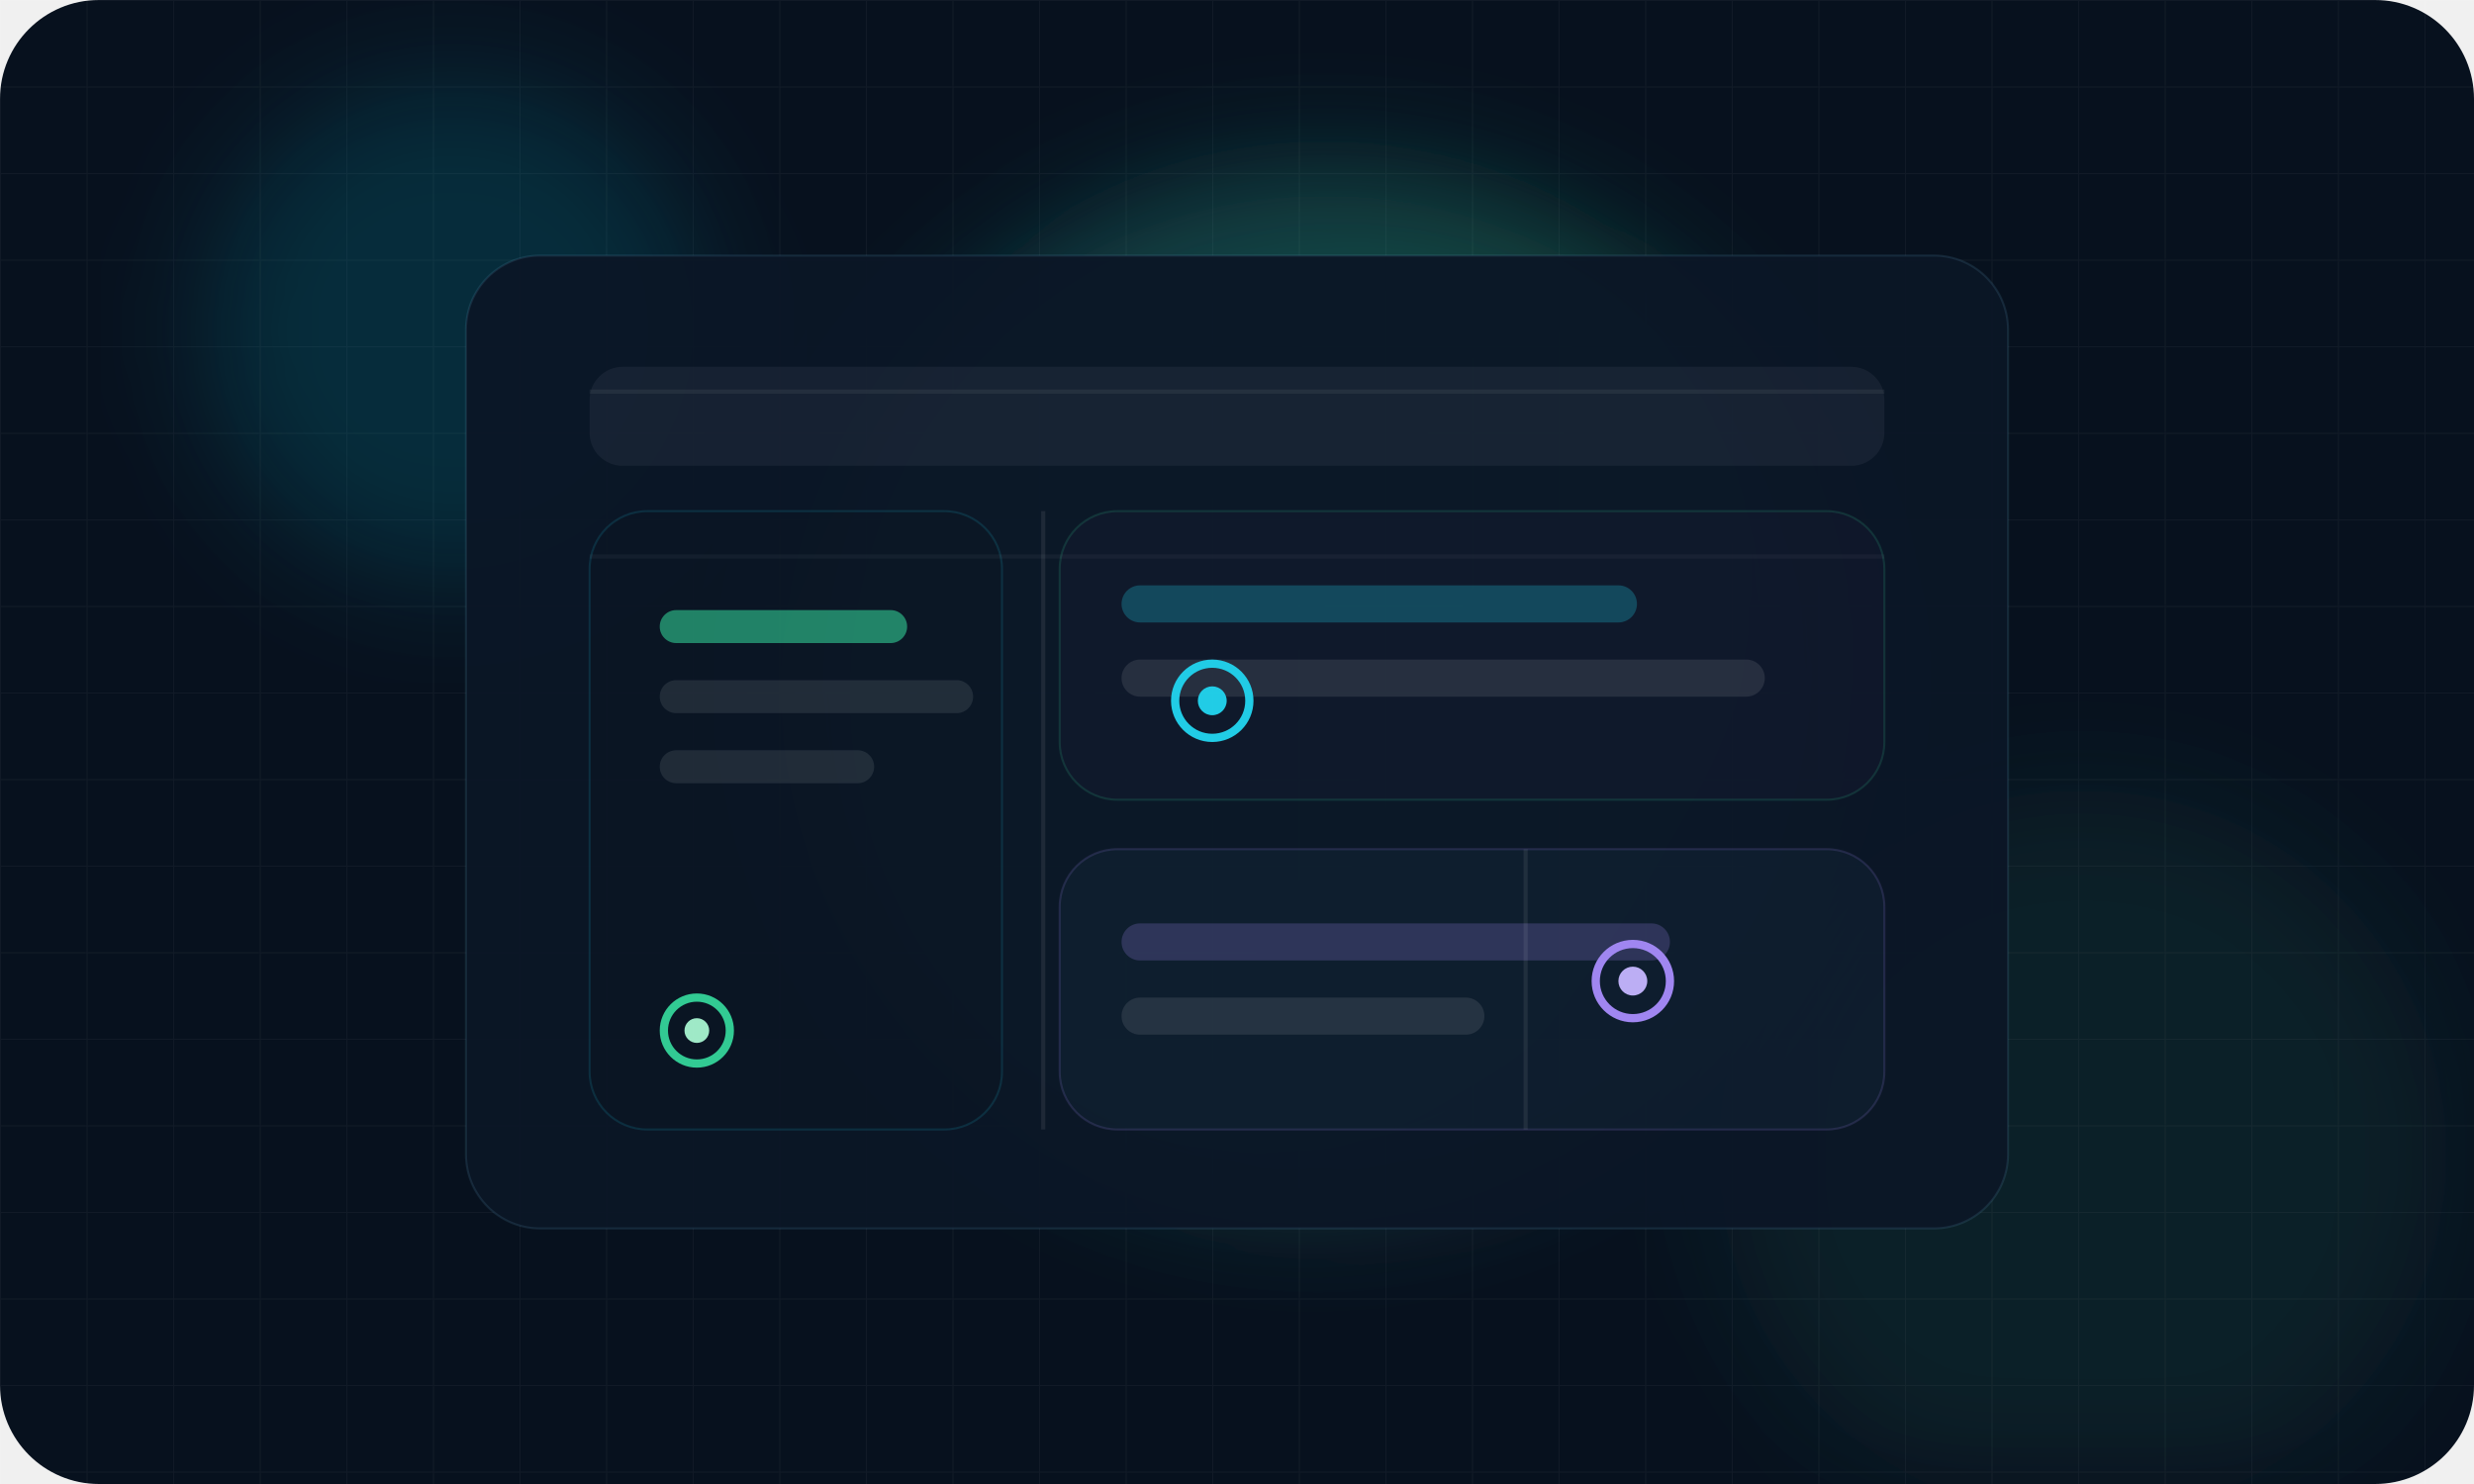
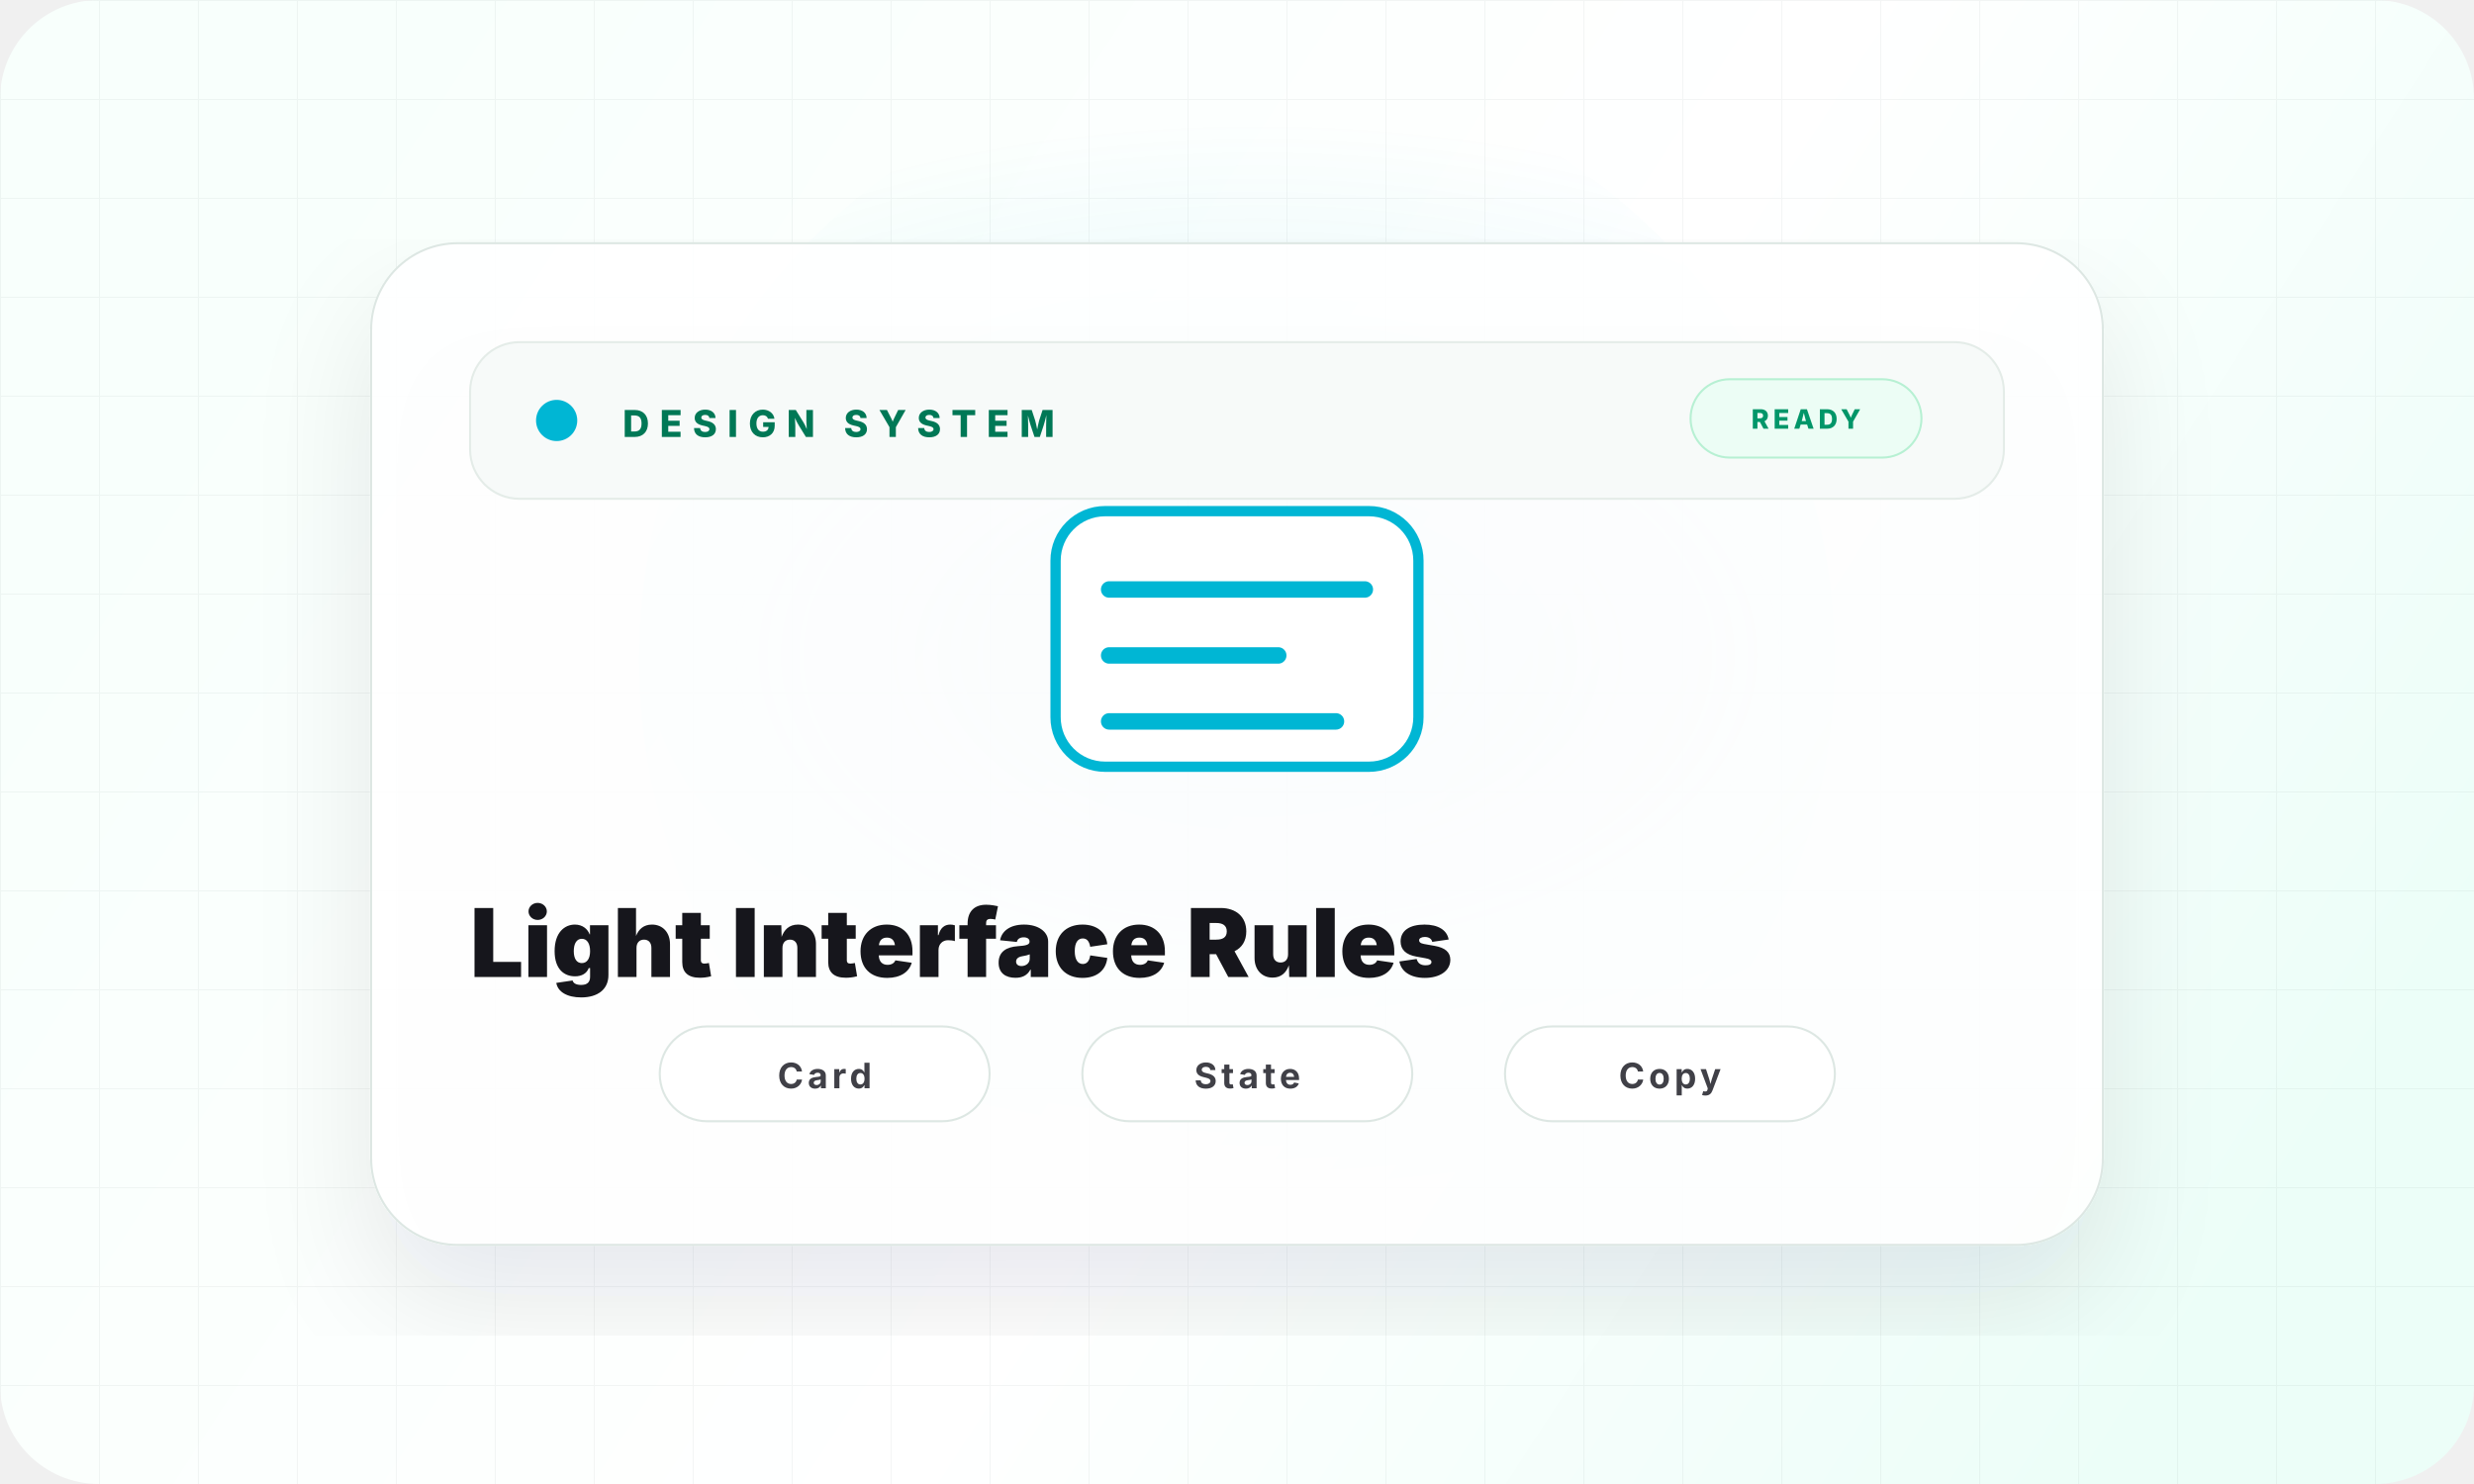
<svg xmlns="http://www.w3.org/2000/svg" width="1200" height="720" viewBox="0 0 1200 720" fill="none">
-   <rect width="1200" height="720" rx="48" fill="#07111E" />
  <defs>
-     <linearGradient id="g1" x1="180" y1="120" x2="1020" y2="620" gradientUnits="userSpaceOnUse">
-       <stop stop-color="#22D3EE" stop-opacity="0.20" />
-       <stop offset="0.55" stop-color="#34D399" stop-opacity="0.28" />
-       <stop offset="1" stop-color="#A78BFA" stop-opacity="0.10" />
+     <linearGradient id="bg" x1="150" y1="70" x2="1060" y2="660" gradientUnits="userSpaceOnUse">
+       <stop stop-color="#F8FFFC" />
+       <stop offset="0.55" stop-color="#FFFFFF" />
+       <stop offset="1" stop-color="#ECFEF8" />
    </linearGradient>
-     <filter id="blur" x="-20%" y="-20%" width="140%" height="140%">
-       <feGaussianBlur stdDeviation="28" />
+     <radialGradient id="halo" cx="0" cy="0" r="1" gradientUnits="userSpaceOnUse" gradientTransform="translate(610 318) rotate(90) scale(260 440)">
+       <stop stop-color="#06B6D4" stop-opacity="0.16" />
+       <stop offset="1" stop-color="#06B6D4" stop-opacity="0" />
+     </radialGradient>
+     <pattern id="grid" width="48" height="48" patternUnits="userSpaceOnUse">
+       <path d="M48 0H0V48" fill="none" stroke="#0F172A" stroke-opacity="0.045" stroke-width="1" />
+     </pattern>
+     <filter id="shadow" x="120" y="88" width="960" height="560" filterUnits="userSpaceOnUse" color-interpolation-filters="sRGB">
+       <feDropShadow dx="0" dy="28" stdDeviation="28" flood-color="#0F172A" flood-opacity="0.10" />
    </filter>
-     <pattern id="grid" width="42" height="42" patternUnits="userSpaceOnUse">
-       <path d="M 42 0 L 0 0 0 42" fill="none" stroke="#FFFFFF" stroke-opacity="0.04" stroke-width="1" />
-     </pattern>
  </defs>
-   <rect width="1200" height="720" fill="url(#grid)" />
-   <circle cx="220" cy="160" r="122" fill="#22D3EE" fill-opacity="0.14" filter="url(#blur)" />
-   <circle cx="1010" cy="560" r="176" fill="#34D399" fill-opacity="0.08" filter="url(#blur)" />
-   <circle cx="642" cy="332" r="250" fill="url(#g1)" filter="url(#blur)" />
-   <g opacity="0.95">
-     <rect x="226" y="124" width="748" height="472" rx="36" fill="#0B1626" stroke="#7DD3FC" stroke-opacity="0.12" />
-     <rect x="286" y="178" width="628" height="48" rx="16" fill="#E2E8F0" fill-opacity="0.06" />
-     <rect x="286" y="248" width="200" height="300" rx="28" fill="#0A1524" stroke="#22D3EE" stroke-opacity="0.14" />
-     <rect x="514" y="248" width="400" height="140" rx="28" fill="#0F172A" stroke="#34D399" stroke-opacity="0.16" />
-     <rect x="514" y="412" width="400" height="136" rx="28" fill="#0E1C2D" stroke="#A78BFA" stroke-opacity="0.16" />
-     <rect x="320" y="296" width="120" height="16" rx="8" fill="#34D399" fill-opacity="0.6" />
-     <rect x="320" y="330" width="152" height="16" rx="8" fill="#FFFFFF" fill-opacity="0.10" />
-     <rect x="320" y="364" width="104" height="16" rx="8" fill="#FFFFFF" fill-opacity="0.10" />
-     <rect x="544" y="284" width="250" height="18" rx="9" fill="#22D3EE" fill-opacity="0.26" />
-     <rect x="544" y="320" width="312" height="18" rx="9" fill="#FFFFFF" fill-opacity="0.10" />
-     <rect x="544" y="448" width="266" height="18" rx="9" fill="#A78BFA" fill-opacity="0.22" />
-     <rect x="544" y="484" width="176" height="18" rx="9" fill="#FFFFFF" fill-opacity="0.10" />
-     <path d="M286 190H914" stroke="#FFFFFF" stroke-opacity="0.06" stroke-width="2" />
-     <path d="M286 270H914" stroke="#FFFFFF" stroke-opacity="0.04" stroke-width="2" />
-     <path d="M506 248V548" stroke="#FFFFFF" stroke-opacity="0.08" stroke-width="2" />
-     <path d="M740 412V548" stroke="#FFFFFF" stroke-opacity="0.08" stroke-width="2" />
-     <circle cx="338" cy="500" r="16" stroke="#34D399" stroke-width="4" />
-     <circle cx="338" cy="500" r="6" fill="#A7F3D0" />
-     <circle cx="588" cy="340" r="18" stroke="#22D3EE" stroke-width="4" />
-     <circle cx="588" cy="340" r="7" fill="#22D3EE" />
-     <circle cx="792" cy="476" r="18" stroke="#A78BFA" stroke-width="4" />
-     <circle cx="792" cy="476" r="7" fill="#C4B5FD" />
+   <rect width="1200" height="720" rx="48" fill="url(#bg)" />
+   <rect width="1200" height="720" rx="48" fill="url(#grid)" />
+   <circle cx="600" cy="320" r="290" fill="url(#halo)" />
+   <g filter="url(#shadow)">
+     <rect x="180" y="118" width="840" height="486" rx="42" fill="#FFFFFF" fill-opacity="0.90" stroke="#DDE7E3" />
+     <rect x="228" y="166" width="744" height="76" rx="24" fill="#F7FAF9" stroke="#E4ECE8" />
+     <circle cx="270" cy="204" r="10" fill="#06B6D4" />
+     <text x="302" y="212" font-family="Inter, ui-sans-serif, system-ui" font-size="18" font-weight="800" letter-spacing="5" fill="#047857">DESIGN SYSTEM</text>
+     <text x="228" y="474" font-family="Inter, ui-sans-serif, system-ui" font-size="46" font-weight="900" fill="#18181B">Light Interface Rules</text>
+     <rect x="820" y="184" width="112" height="38" rx="19" fill="#ECFDF5" stroke="#B7F0D3" />
+     <text x="876" y="208" text-anchor="middle" font-family="Inter, ui-sans-serif, system-ui" font-size="13" font-weight="800" letter-spacing="2" fill="#059669">READY</text>
+     <rect x="512" y="248" width="176" height="124" rx="24" fill="#FFFFFF" stroke="#06B6D4" stroke-width="5" />
+     <path d="M538 286H662M538 318H620M538 350H648" stroke="#06B6D4" stroke-width="8" stroke-linecap="round" />
+     <g>
+       <rect x="320" y="498" width="160" height="46" rx="23" fill="#FFFFFF" stroke="#DDE7E3" />
+       <text x="400" y="528" text-anchor="middle" font-family="Inter, ui-sans-serif, system-ui" font-size="17" font-weight="700" fill="#3F3F46" letter-spacing="2">Card</text>
+     </g>
+     <g>
+       <rect x="525" y="498" width="160" height="46" rx="23" fill="#FFFFFF" stroke="#DDE7E3" />
+       <text x="605" y="528" text-anchor="middle" font-family="Inter, ui-sans-serif, system-ui" font-size="17" font-weight="700" fill="#3F3F46" letter-spacing="2">State</text>
+     </g>
+     <g>
+       <rect x="730" y="498" width="160" height="46" rx="23" fill="#FFFFFF" stroke="#DDE7E3" />
+       <text x="810" y="528" text-anchor="middle" font-family="Inter, ui-sans-serif, system-ui" font-size="17" font-weight="700" fill="#3F3F46" letter-spacing="2">Copy</text>
+     </g>
  </g>
</svg>
